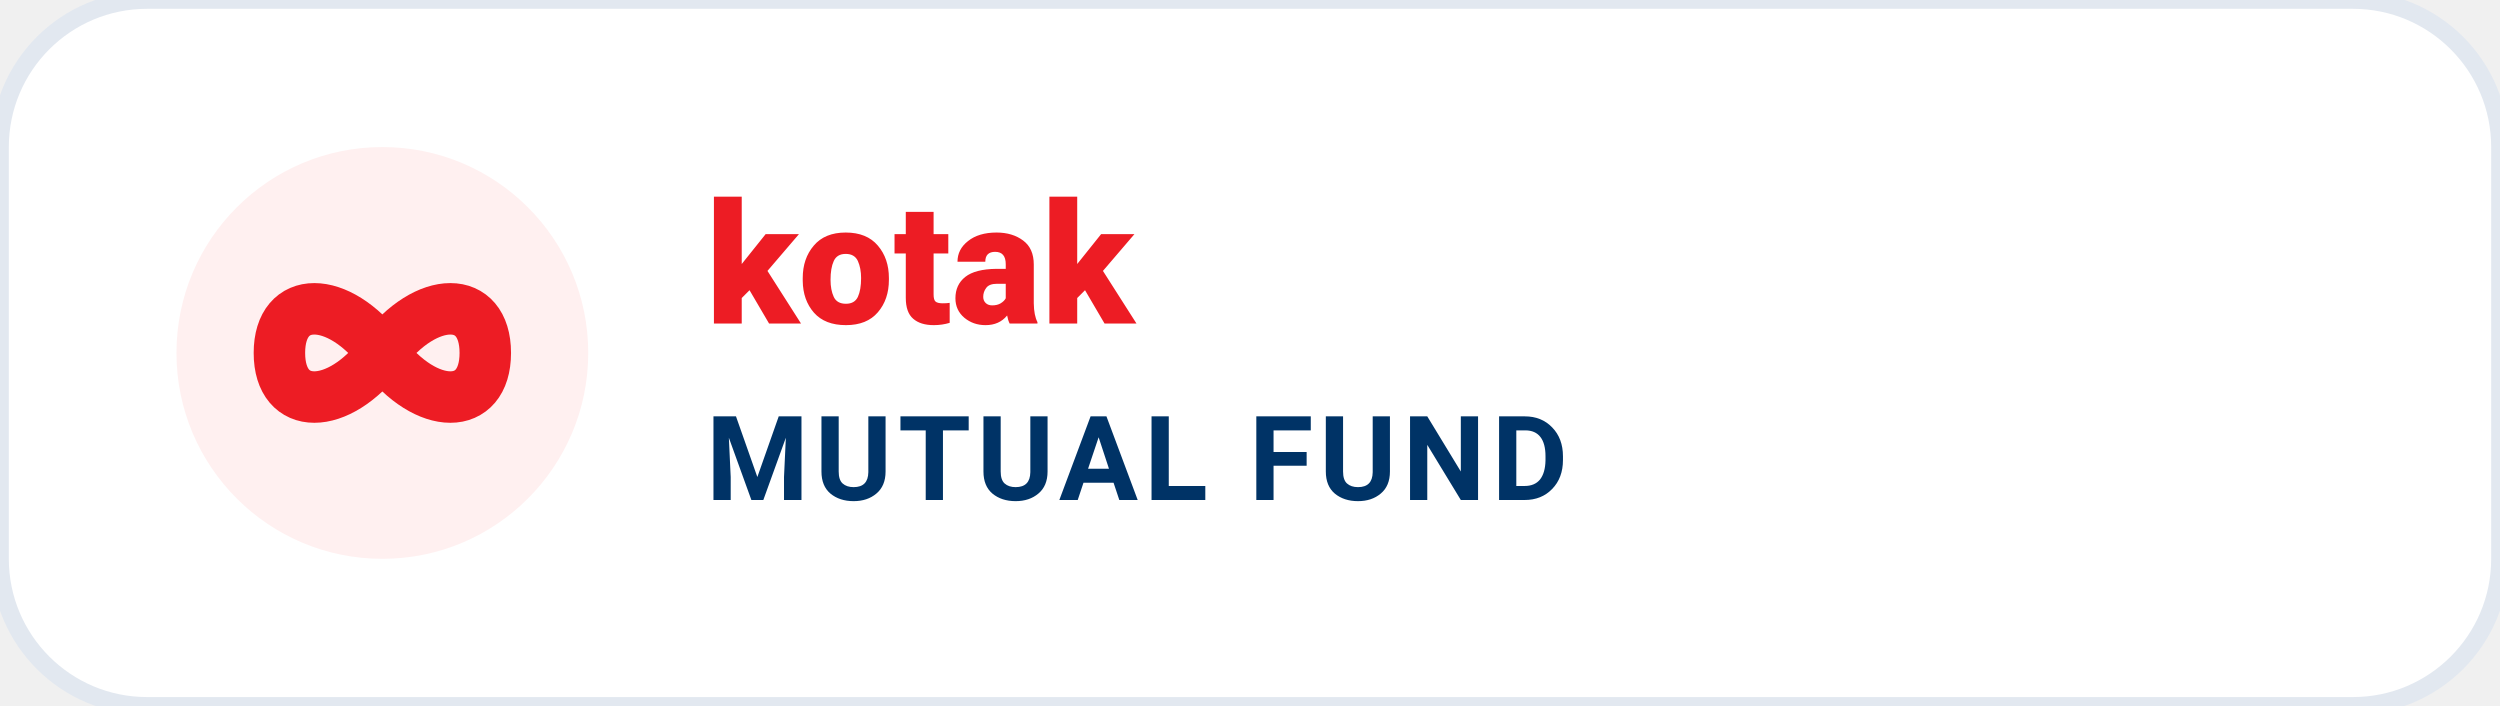
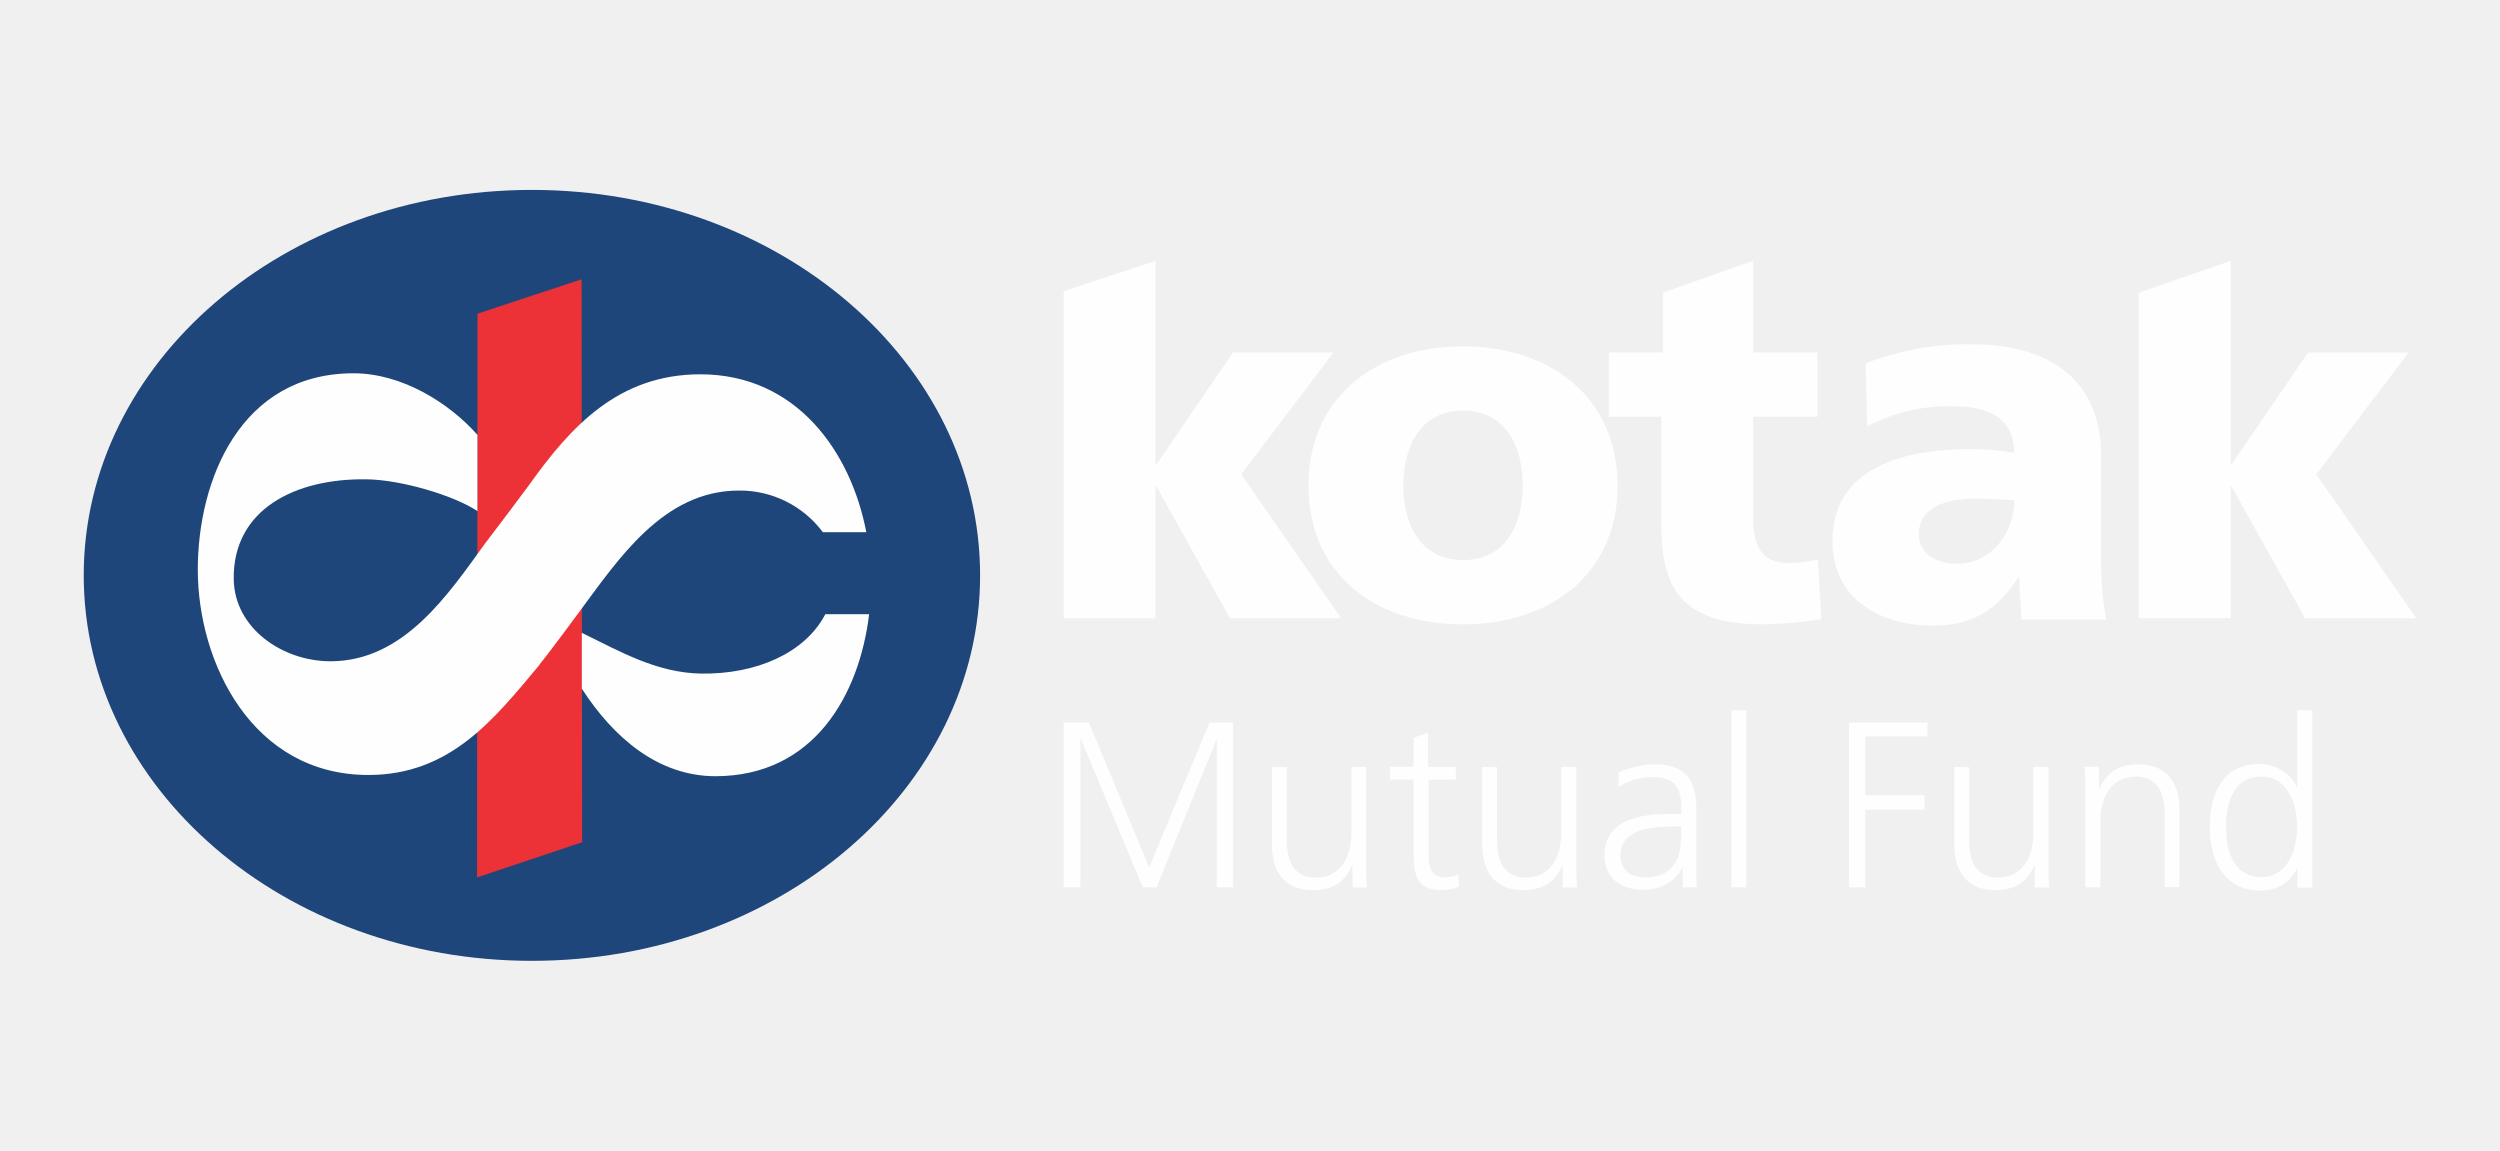
- <svg xmlns="http://www.w3.org/2000/svg" viewBox="0 0 170 48" width="170" height="48">
-   <rect width="170" height="48" rx="10" fill="#FFFFFF" stroke="#E2E8F0" stroke-width="1.2" />
-   <g>
-     <circle cx="26" cy="24" r="14" fill="#FFF0F0" />
-     <path d="M19 24 C19 20, 23 20, 26 24 C29 28, 33 28, 33 24 C33 20, 29 20, 26 24 C23 28, 19 28, 19 24 Z" fill="none" stroke="#ED1C24" stroke-width="3.5" stroke-linecap="round" />
-   </g>
-   <text x="48" y="22" font-family="-apple-system, BlinkMacSystemFont, 'Segoe UI', Roboto, Helvetica, Arial, sans-serif" font-size="11.5" font-weight="800" fill="#ED1C24">kotak</text>
-   <text x="48" y="34" font-family="-apple-system, BlinkMacSystemFont, 'Segoe UI', Roboto, Helvetica, Arial, sans-serif" font-size="8" font-weight="700" letter-spacing="0.4" fill="#003366">MUTUAL FUND</text>
+ <svg xmlns="http://www.w3.org/2000/svg" id="Layer_1" data-name="Layer 1" viewBox="0 0 345.17 158.88">
+   <defs>
+     <style>
+   .cls-1{fill:#fefefe;}
+   .cls-2{fill:#fefefe;}
+   .cls-1,.cls-3,.cls-4{fill-rule:evenodd;}.cls-3{fill:#1e467a;}.cls-4{fill:#ed3237;}.cls-5{fill:#fefefe;}
+ </style>
+   </defs>
+   <path class="cls-1" d="M202,86.2c12.12,0,21.34-7,21.34-19.16S214.07,47.82,202,47.82s-21.34,7-21.34,19.22S189.84,86.2,202,86.2Zm0-8.87c-5.84,0-8.24-4.86-8.24-10.29s2.4-10.35,8.24-10.35,8.24,4.86,8.24,10.35S207.8,77.33,202,77.33Z" />
+   <path class="cls-1" d="M222.13,57.54h7.25V72.47c0,8.73,2.75,13.73,14.09,13.73a61.26,61.26,0,0,0,8-.7L251,77.26a24.22,24.22,0,0,1-3.88.49c-4,0-5.07-2.25-5.07-6.69V57.54h8.88V48.66h-8.88V36L229.6,40.42v8.24h-7.47Z" />
+   <polygon class="cls-1" points="295.3 85.36 307.98 85.36 307.98 67.19 308.12 67.19 318.26 85.36 333.61 85.36 319.81 65.49 332.56 48.66 318.68 48.66 308.12 64.09 307.98 64.09 307.98 36.02 295.3 40.41 295.3 85.36 295.3 85.36" />
+   <polygon class="cls-1" points="146.86 85.36 159.53 85.36 159.53 67.19 159.68 67.19 169.82 85.36 185.17 85.36 171.37 65.49 184.12 48.66 170.24 48.66 159.68 64.09 159.53 64.09 159.53 36.02 146.86 40.2 146.86 85.36 146.86 85.36" />
+   <path class="cls-1" d="M290.8,85.53a45.21,45.21,0,0,1-.71-8.77V62.94c0-11.34-8.2-15.4-17.68-15.4a38.36,38.36,0,0,0-14.83,2.64l.22,8.69a24.1,24.1,0,0,1,11.83-2.78c4.63,0,8.41,1.36,8.48,6.42a36.53,36.53,0,0,0-6-.5C265.28,62,253,63.36,253,74.7c0,8,6.56,11.68,13.9,11.68,5.27,0,8.84-2.06,11.76-6.69h.14c0,1.92.22,3.85.29,5.84ZM264.92,73.77c0-3.56,3.43-4.92,7.77-4.92,1.93,0,3.78.14,5.42.21,0,4.35-3.06,8.77-7.91,8.77C267.2,77.83,264.92,76.34,264.92,73.77Z" />
+   <path class="cls-2" d="M146.92,122.51h2.25V102h.06l8.54,20.5h1.92L168,102h0v20.5h2.25V99.76H167l-8.34,20-8.32-20h-3.48v22.75Zm41.72-16.62h-2.06v9.19a9.57,9.57,0,0,1-.15,1.69,7.23,7.23,0,0,1-.5,1.64,5,5,0,0,1-.92,1.39,4.09,4.09,0,0,1-1.4,1,4.89,4.89,0,0,1-2,.36,3.83,3.83,0,0,1-2.28-.64,3.61,3.61,0,0,1-1.27-1.78,7.89,7.89,0,0,1-.39-2.73v-10.1h-2.06v10.62a10.33,10.33,0,0,0,.31,2.54,5.38,5.38,0,0,0,1,2,4.41,4.41,0,0,0,1.76,1.35,6.86,6.86,0,0,0,2.61.48,7.1,7.1,0,0,0,2.2-.32,4.67,4.67,0,0,0,1.53-.8,4.89,4.89,0,0,0,1-1.08,7.73,7.73,0,0,0,.64-1.16h.07v3h2c-.06-.67-.1-1.33-.12-2V105.89Zm12.32,0h-3.79v-4.73l-2,.72v4h-3.26v1.76h3.26v9.71c0,.71,0,1.43.08,2.14a5.68,5.68,0,0,0,.44,1.77,2.66,2.66,0,0,0,1.13,1.19,4.46,4.46,0,0,0,2.13.44,6.74,6.74,0,0,0,1-.08,6.51,6.51,0,0,0,.88-.17c.22-.06.43-.13.64-.21l-.13-1.69a6.31,6.31,0,0,1-.87.28,4.79,4.79,0,0,1-1,.11,2.2,2.2,0,0,1-1.31-.37,2,2,0,0,1-.7-1,4.06,4.06,0,0,1-.21-1.38V107.65H201v-1.76Zm16.65,0h-2.05v9.19a9.57,9.57,0,0,1-.15,1.69,8.62,8.62,0,0,1-.5,1.64,5.17,5.17,0,0,1-.92,1.39,4,4,0,0,1-1.41,1,5,5,0,0,1-1.94.36,3.88,3.88,0,0,1-2.29-.64,3.61,3.61,0,0,1-1.27-1.78,8.39,8.39,0,0,1-.39-2.73v-10.1h-2.05v10.62a9.45,9.45,0,0,0,.31,2.54,5.38,5.38,0,0,0,1,2,4.38,4.38,0,0,0,1.75,1.35,6.69,6.69,0,0,0,2.62.48,7.1,7.1,0,0,0,2.2-.32,4.67,4.67,0,0,0,1.53-.8,5.14,5.14,0,0,0,1-1.08,7.73,7.73,0,0,0,.64-1.16h.06v3h2c-.06-.67-.1-1.33-.11-2s0-1.3,0-1.93V105.89Zm14.7,16.62h2a10.61,10.61,0,0,1-.11-1.12,8.55,8.55,0,0,0,0-1.12v-8.58a8.84,8.84,0,0,0-.6-3.53,4,4,0,0,0-1.9-2,7.38,7.38,0,0,0-3.34-.64,8.08,8.08,0,0,0-1.2.09c-.43.06-.87.14-1.31.24a12,12,0,0,0-1.28.37,8.14,8.14,0,0,0-1.1.44v2a8.62,8.62,0,0,1,2.38-1.06,9.64,9.64,0,0,1,2.51-.31,4.35,4.35,0,0,1,2.21.47,2.74,2.74,0,0,1,1.21,1.43,6.36,6.36,0,0,1,.36,2.37v.84h-2.64a16.13,16.13,0,0,0-2.31.22,10.81,10.81,0,0,0-2.17.56,6.23,6.23,0,0,0-1.8,1,4.29,4.29,0,0,0-1.24,1.62,5.69,5.69,0,0,0-.46,2.37,4.71,4.71,0,0,0,.11,1.06,4.55,4.55,0,0,0,.45,1.23,4.15,4.15,0,0,0,.94,1.18,4.87,4.87,0,0,0,1.59.88,7.66,7.66,0,0,0,2.38.34,6.37,6.37,0,0,0,1.57-.2,6.24,6.24,0,0,0,1.5-.59,5.5,5.5,0,0,0,1.3-1,4.45,4.45,0,0,0,.91-1.32h.07v2.67Zm-.2-7.37a11.48,11.48,0,0,1-.05,1.31,7,7,0,0,1-.29,1.58,4.67,4.67,0,0,1-.76,1.51,3.79,3.79,0,0,1-1.45,1.15,5.68,5.68,0,0,1-2.37.45,4.93,4.93,0,0,1-1.74-.29,2.68,2.68,0,0,1-1.23-1,3,3,0,0,1-.48-1.75,3.41,3.41,0,0,1,.46-1.82,3.68,3.68,0,0,1,1.25-1.17,6.83,6.83,0,0,1,1.8-.66,13.43,13.43,0,0,1,2.1-.29c.74,0,1.46-.07,2.18-.07h.58v1Zm6.95,7.37h2.05V98.06h-2.05Zm16.23,0h2.25V111.79h8.18v-2h-8.18v-8.12h8.57V99.76H255.29v22.75Zm27.5-16.62h-2.05v9.19a9.57,9.57,0,0,1-.15,1.69,7.23,7.23,0,0,1-.5,1.64,5,5,0,0,1-.92,1.39,4.09,4.09,0,0,1-1.4,1,5,5,0,0,1-1.95.36,3.83,3.83,0,0,1-2.28-.64,3.61,3.61,0,0,1-1.27-1.78,7.89,7.89,0,0,1-.39-2.73v-10.1h-2.06v10.62a10.33,10.33,0,0,0,.31,2.54,5.38,5.38,0,0,0,1,2,4.41,4.41,0,0,0,1.76,1.35,6.86,6.86,0,0,0,2.61.48,7.1,7.1,0,0,0,2.2-.32,4.67,4.67,0,0,0,1.53-.8,5.14,5.14,0,0,0,1-1.08,7.73,7.73,0,0,0,.64-1.16h.07v3h2c-.06-.67-.09-1.33-.11-2s0-1.3,0-1.93V105.89Zm5.15,16.62H290v-9.19a9.68,9.68,0,0,1,.15-1.7,7.15,7.15,0,0,1,.5-1.63,5.22,5.22,0,0,1,.92-1.4,4.09,4.09,0,0,1,1.4-1,4.82,4.82,0,0,1,1.95-.36,3.7,3.7,0,0,1,2.28.64,3.51,3.51,0,0,1,1.27,1.78,7.87,7.87,0,0,1,.39,2.72v10.11h2.05v-10.6a9.84,9.84,0,0,0-.3-2.53,5.7,5.7,0,0,0-1-2,4.45,4.45,0,0,0-1.76-1.34,6.5,6.5,0,0,0-2.61-.48,6.81,6.81,0,0,0-2.2.31,4.77,4.77,0,0,0-1.53.8,4.7,4.7,0,0,0-1,1.09,7.18,7.18,0,0,0-.64,1.15h-.07v-3h-2c.07.66.11,1.32.12,2s0,1.3,0,1.94v12.71Zm31.29-24.45h-2.05v10.63h-.07a2.65,2.65,0,0,0-.33-.65,5.47,5.47,0,0,0-.68-.83,6.07,6.07,0,0,0-1-.82,5.41,5.41,0,0,0-1.38-.64,6.21,6.21,0,0,0-1.77-.25,7,7,0,0,0-3.13.64A5.46,5.46,0,0,0,306.7,108a8.22,8.22,0,0,0-1.21,2.76,14.64,14.64,0,0,0-.38,3.49,12.88,12.88,0,0,0,.43,3.44,8.28,8.28,0,0,0,1.28,2.76,6,6,0,0,0,2.14,1.83,6.49,6.49,0,0,0,3,.67,6.07,6.07,0,0,0,3.07-.72,5.41,5.41,0,0,0,2.11-2.31h.07v2.64h2.05V98.06ZM307.34,114.2a12.15,12.15,0,0,1,.13-2,9.41,9.41,0,0,1,.47-1.88,5.79,5.79,0,0,1,.89-1.59,3.89,3.89,0,0,1,1.41-1.1,4.75,4.75,0,0,1,2-.41,4.07,4.07,0,0,1,1.91.42,4.42,4.42,0,0,1,1.4,1.14,6.68,6.68,0,0,1,.93,1.62,10,10,0,0,1,.52,1.87,11.36,11.36,0,0,1,0,3.77,9.26,9.26,0,0,1-.52,1.87,6.37,6.37,0,0,1-.93,1.62,4.11,4.11,0,0,1-3.31,1.57,4.75,4.75,0,0,1-2-.41,4.09,4.09,0,0,1-1.41-1.1,5.7,5.7,0,0,1-.89-1.6,9.32,9.32,0,0,1-.47-1.87,13.35,13.35,0,0,1-.13-2Z" />
+   <path class="cls-3" d="M11.56,79.44c0-29.4,27.7-53.22,61.88-53.22S135.32,50,135.32,79.44s-27.7,53.22-61.88,53.22S11.56,108.83,11.56,79.44Z" />
+   <polygon class="cls-4" points="65.93 43.31 80.3 38.56 80.37 116.28 65.87 121.14 65.93 43.31 65.93 43.31" />
+   <path class="cls-5" d="M120,84.8c-1.35,11.12-7.59,22.35-21.2,22.37-8,0-14.17-5.43-18.47-12.09V87.37C85.7,90,90.73,92.91,96.83,93c7.52.11,14.31-2.79,17.12-8.2Zm-45.52,7C68.21,99.31,62.17,107,50.86,107c-16,0-23.55-15.45-23.55-28.36,0-12.41,5.92-27.1,21.49-27.1,6.75,0,13.25,4.13,17.12,8.5V70.57c-3.24-2.17-10.49-4.31-15.22-4.39C40.82,66,32.12,70.29,32.27,80c.11,6.74,6.73,11.3,13.36,11.3C55.76,91.3,61.89,82.05,67,75c1.43-1.84,5.46-7.23,6.09-8.09,5.7-8,12.29-15.23,23.6-15.23,13.32,0,20.8,10.74,22.92,21.8h-6A14.29,14.29,0,0,0,102,67.73c-10.47,0-16.72,9.63-22,16.72,0,0-4.07,5.55-5.54,7.33Z" />
</svg>
